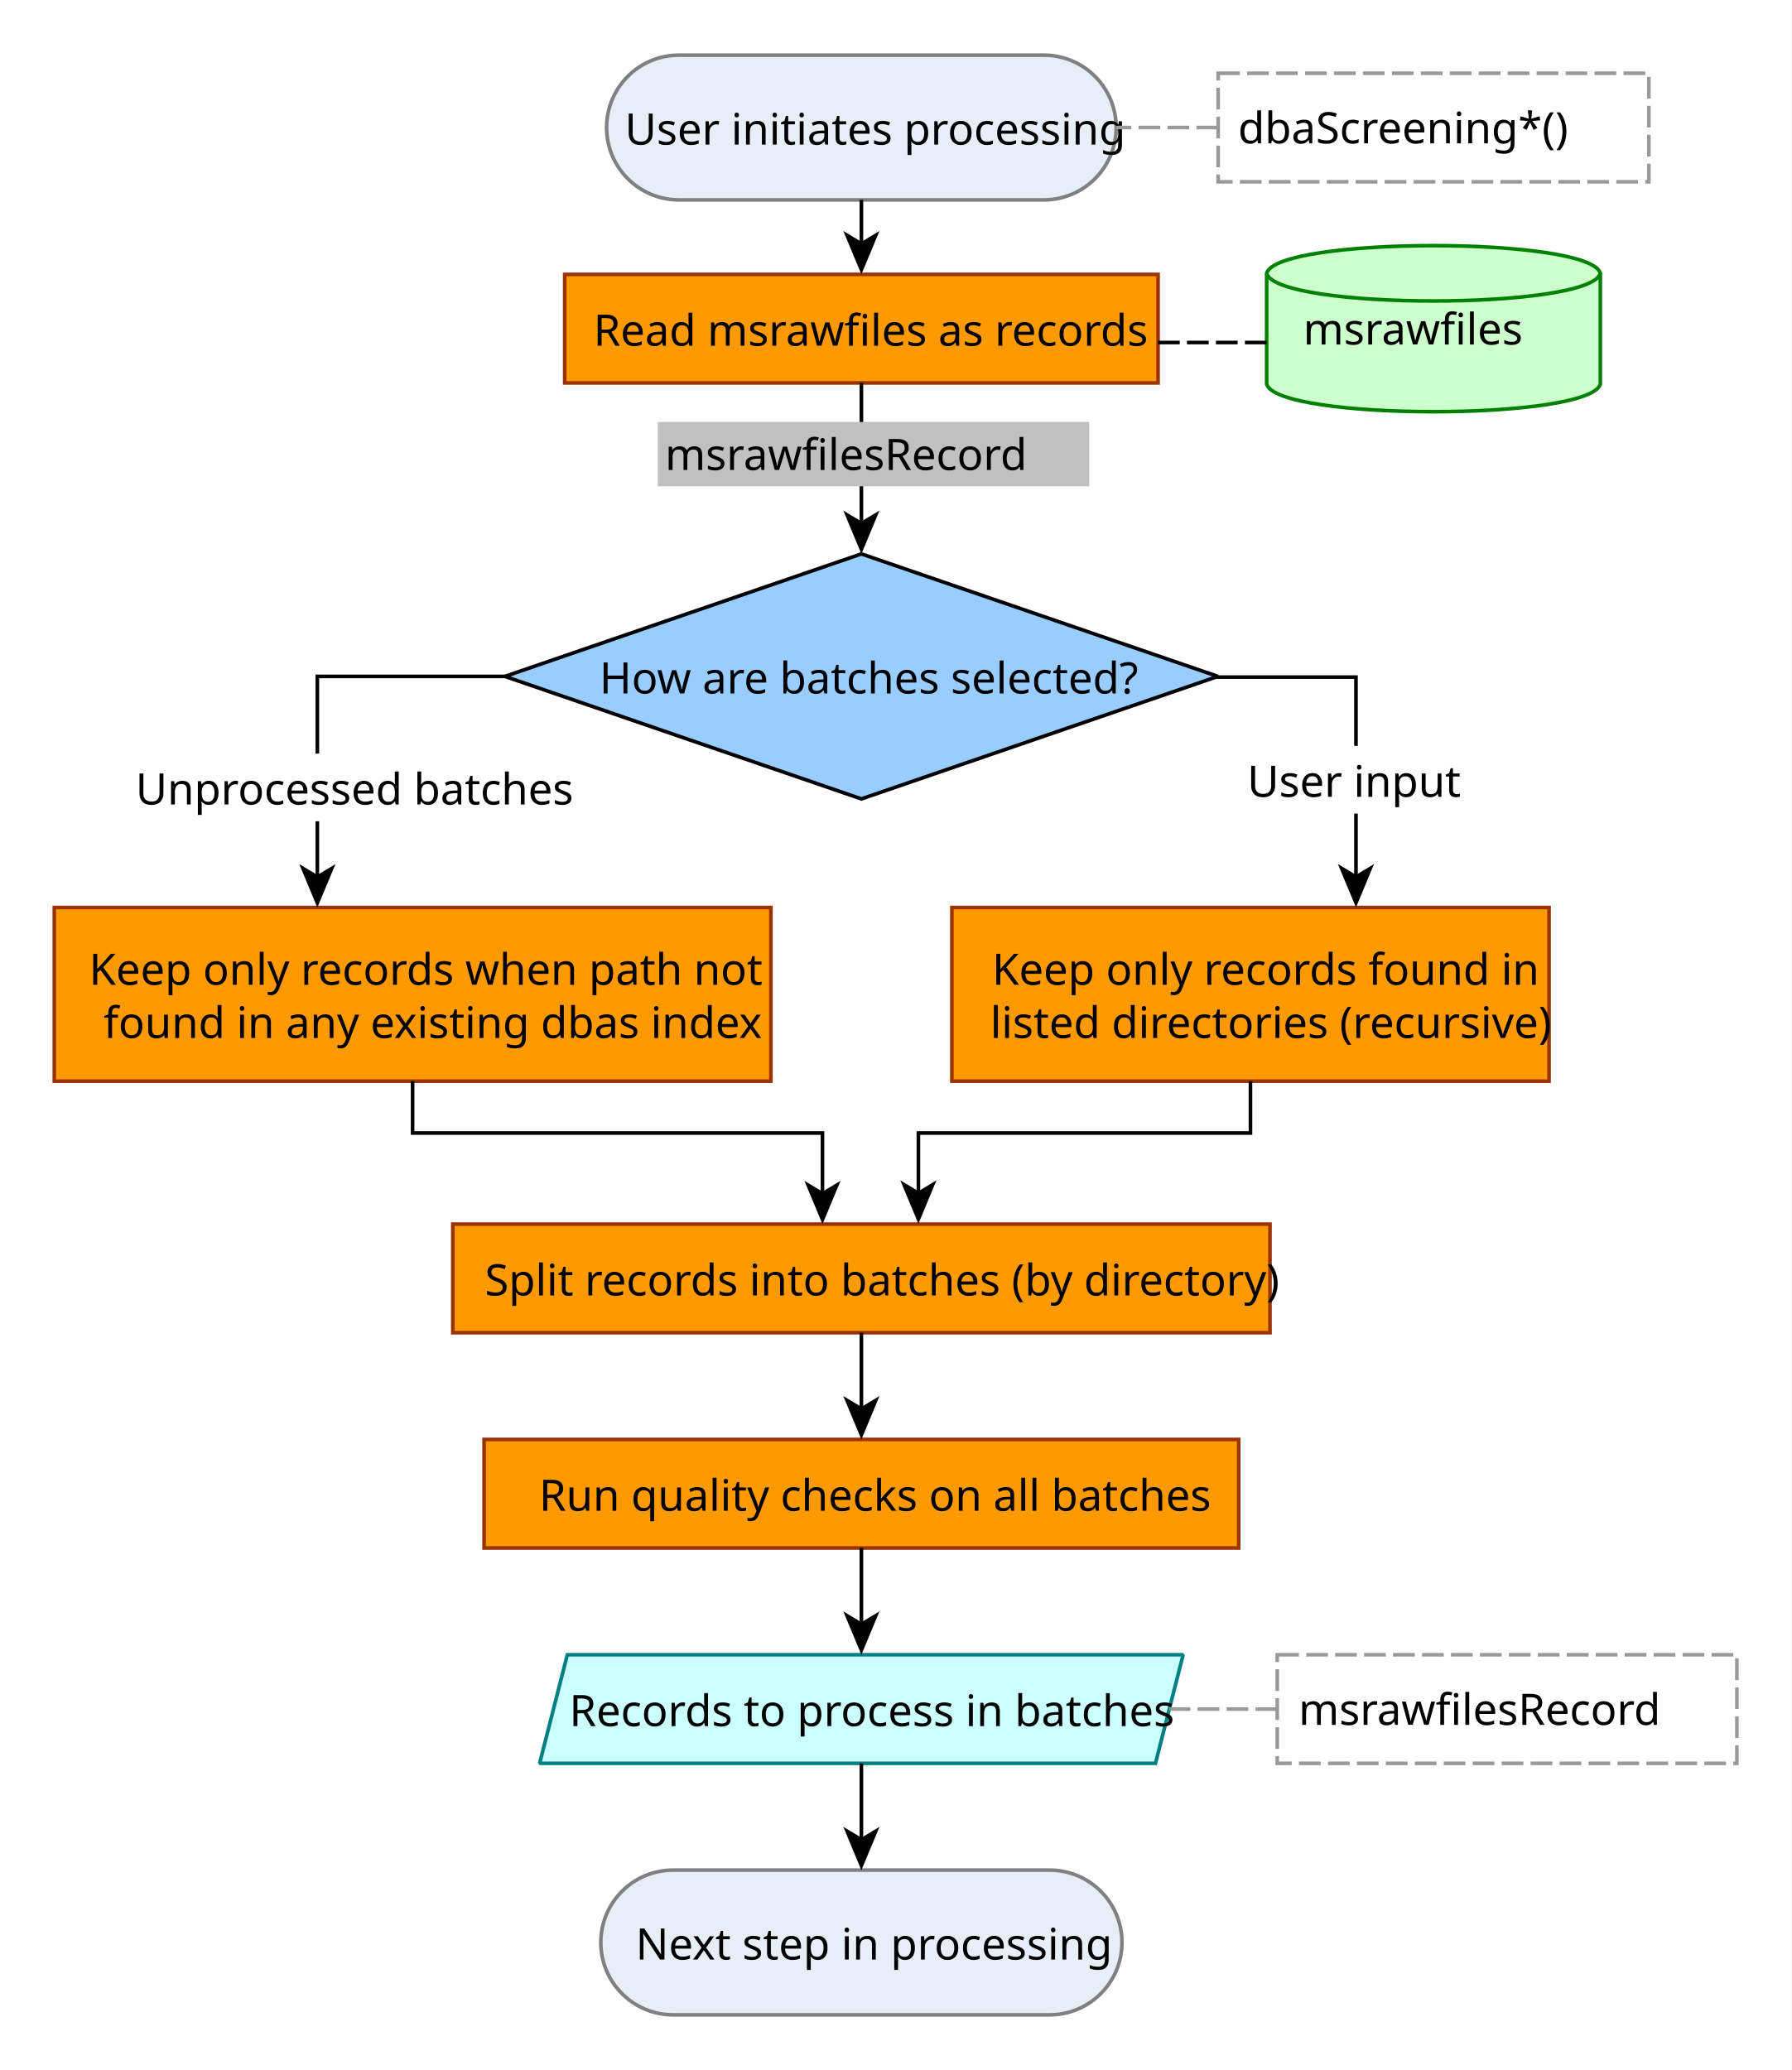
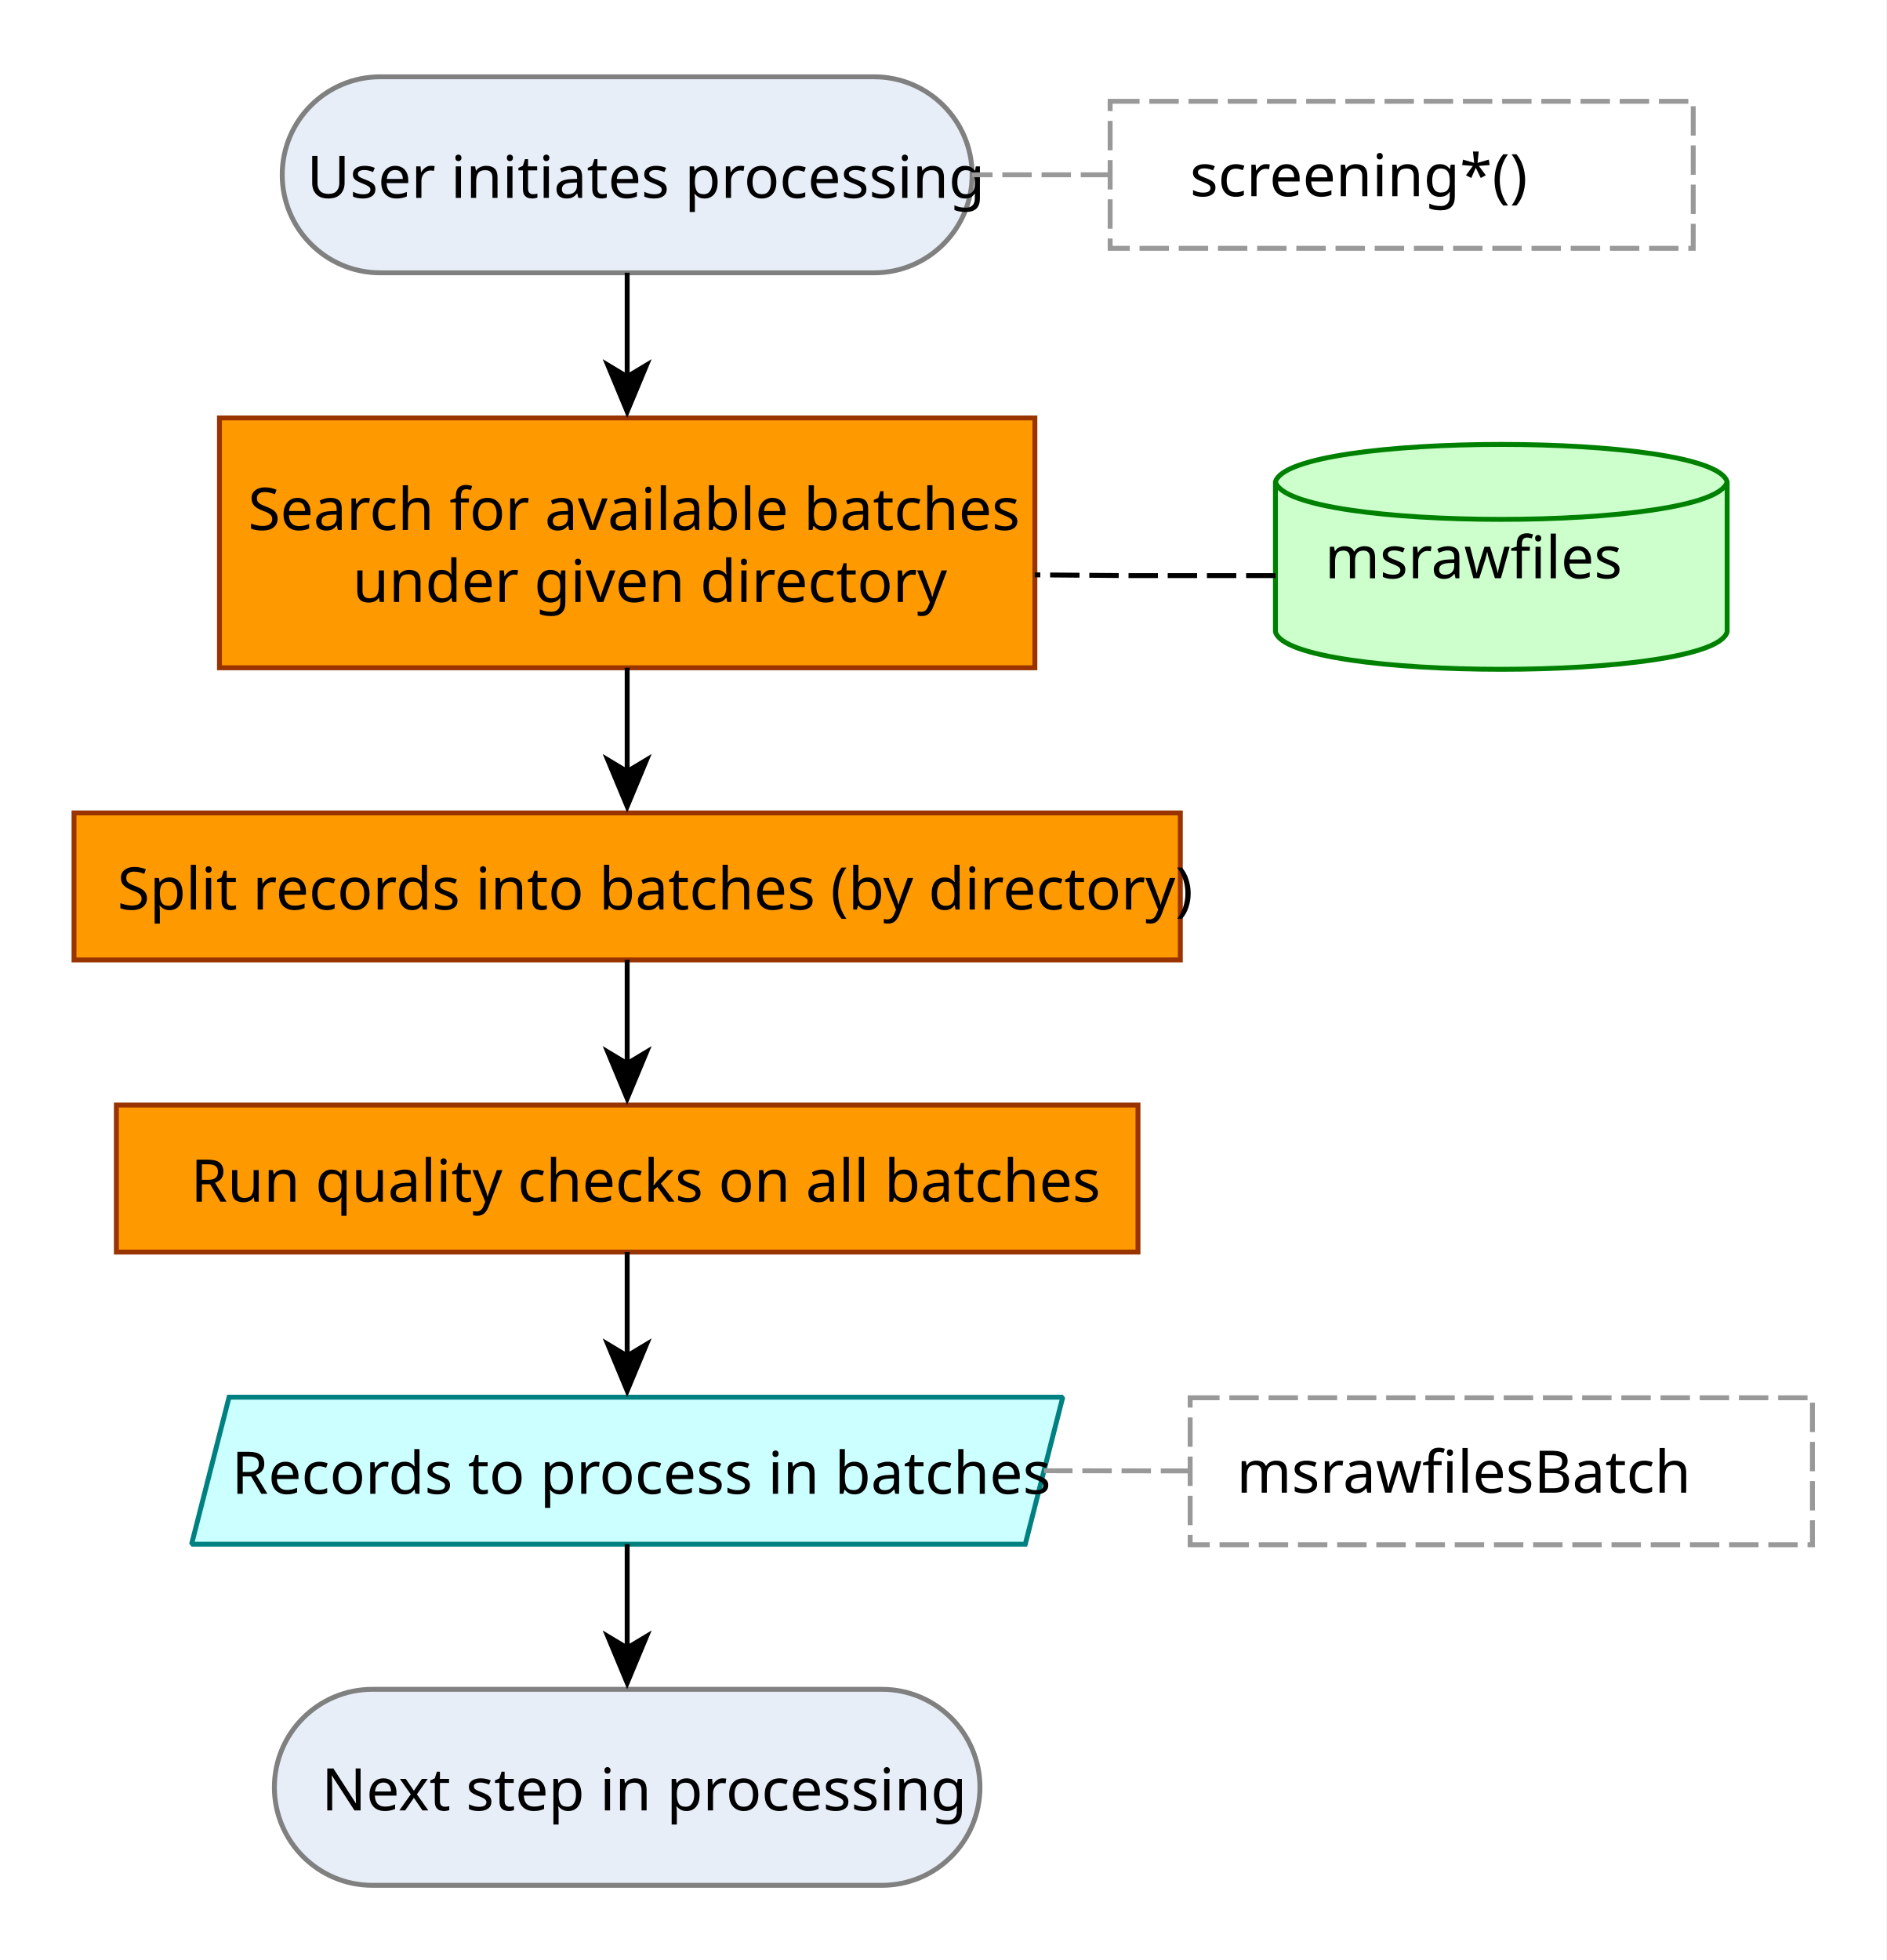
- <svg xmlns="http://www.w3.org/2000/svg" fill-opacity="1" color-rendering="auto" color-interpolation="auto" text-rendering="auto" stroke="black" stroke-linecap="square" width="495" stroke-miterlimit="10" shape-rendering="auto" stroke-opacity="1" fill="black" stroke-dasharray="none" font-weight="normal" stroke-width="1" height="572" font-family="'Dialog'" font-style="normal" stroke-linejoin="miter" font-size="12px" stroke-dashoffset="0" image-rendering="auto">
+ <svg xmlns="http://www.w3.org/2000/svg" fill-opacity="1" color-rendering="auto" color-interpolation="auto" text-rendering="auto" stroke="black" stroke-linecap="square" width="385" stroke-miterlimit="10" shape-rendering="auto" stroke-opacity="1" fill="black" stroke-dasharray="none" font-weight="normal" stroke-width="1" height="400" font-family="'Dialog'" font-style="normal" stroke-linejoin="miter" font-size="12px" stroke-dashoffset="0" image-rendering="auto">
  <defs id="genericDefs" />
  <g>
    <defs id="defs1">
      <clipPath clipPathUnits="userSpaceOnUse" id="clipPath1">
-         <path d="M0 0 L495 0 L495 572 L0 572 L0 0 Z" />
+         <path d="M0 0 L385 0 L385 400 L0 400 L0 0 Z" />
      </clipPath>
      <clipPath clipPathUnits="userSpaceOnUse" id="clipPath2">
-         <path d="M413 -34 L908 -34 L908 538 L413 538 L413 -34 Z" />
+         <path d="M523 138 L908 138 L908 538 L523 538 L523 138 Z" />
      </clipPath>
    </defs>
-     <g fill="white" text-rendering="geometricPrecision" shape-rendering="geometricPrecision" transform="translate(-413,34)" stroke="white">
-       <rect x="413" width="495" height="572" y="-34" clip-path="url(#clipPath2)" stroke="none" />
+     <g fill="white" text-rendering="geometricPrecision" shape-rendering="geometricPrecision" transform="translate(-523,-138)" stroke="white">
+       <rect x="523" width="385" height="400" y="138" clip-path="url(#clipPath2)" stroke="none" />
    </g>
-     <g fill="rgb(255,153,0)" text-rendering="geometricPrecision" shape-rendering="geometricPrecision" transform="matrix(1,0,0,1,-413,34)" stroke="rgb(255,153,0)">
-       <path d="M428 216.759 L626 216.759 L626 264.759 L428 264.759 Z" stroke="none" clip-path="url(#clipPath2)" />
+     <g fill="rgb(255,153,0)" text-rendering="geometricPrecision" shape-rendering="geometricPrecision" transform="matrix(1,0,0,1,-523,-138)" stroke="rgb(255,153,0)">
+       <path d="M546.75 363.522 L755.25 363.522 L755.25 393.522 L546.75 393.522 Z" stroke="none" clip-path="url(#clipPath2)" />
    </g>
-     <g stroke-linecap="butt" transform="matrix(1,0,0,1,-413,34)" fill="rgb(153,51,0)" text-rendering="geometricPrecision" shape-rendering="geometricPrecision" stroke="rgb(153,51,0)" stroke-miterlimit="1.45">
-       <path fill="none" d="M428 216.759 L626 216.759 L626 264.759 L428 264.759 Z" clip-path="url(#clipPath2)" />
-       <text x="437.609" y="238.122" clip-path="url(#clipPath2)" fill="black" font-family="sans-serif" stroke="none" xml:space="preserve">Keep only records when path not </text>
-       <text x="441.608" y="252.823" clip-path="url(#clipPath2)" fill="black" font-family="sans-serif" stroke="none" xml:space="preserve">found in any existing dbas index</text>
+     <g stroke-linecap="butt" transform="matrix(1,0,0,1,-523,-138)" fill="rgb(153,51,0)" text-rendering="geometricPrecision" shape-rendering="geometricPrecision" stroke="rgb(153,51,0)" stroke-miterlimit="1.45">
+       <path fill="none" d="M546.75 363.522 L755.25 363.522 L755.25 393.522 L546.75 393.522 Z" clip-path="url(#clipPath2)" />
+       <text x="561.949" y="383.236" clip-path="url(#clipPath2)" fill="black" font-family="sans-serif" stroke="none" xml:space="preserve">Run quality checks on all batches</text>
    </g>
-     <g fill="rgb(255,153,0)" text-rendering="geometricPrecision" shape-rendering="geometricPrecision" transform="matrix(1,0,0,1,-413,34)" stroke="rgb(255,153,0)">
-       <path d="M676 216.759 L841 216.759 L841 264.759 L676 264.759 Z" stroke="none" clip-path="url(#clipPath2)" />
+     <g fill="rgb(255,153,0)" text-rendering="geometricPrecision" shape-rendering="geometricPrecision" transform="matrix(1,0,0,1,-523,-138)" stroke="rgb(255,153,0)">
+       <path d="M538.106 303.903 L763.894 303.903 L763.894 333.903 L538.106 333.903 Z" stroke="none" clip-path="url(#clipPath2)" />
    </g>
-     <g stroke-linecap="butt" transform="matrix(1,0,0,1,-413,34)" fill="rgb(153,51,0)" text-rendering="geometricPrecision" shape-rendering="geometricPrecision" stroke="rgb(153,51,0)" stroke-miterlimit="1.45">
-       <path fill="none" d="M676 216.759 L841 216.759 L841 264.759 L676 264.759 Z" clip-path="url(#clipPath2)" />
-       <text x="687.121" y="238.122" clip-path="url(#clipPath2)" fill="black" font-family="sans-serif" stroke="none" xml:space="preserve">Keep only records found in</text>
-       <text x="683.48" y="252.823" clip-path="url(#clipPath2)" fill="black" font-family="sans-serif" stroke="none" xml:space="preserve"> listed directories (recursive)</text>
+     <g stroke-linecap="butt" transform="matrix(1,0,0,1,-523,-138)" fill="rgb(153,51,0)" text-rendering="geometricPrecision" shape-rendering="geometricPrecision" stroke="rgb(153,51,0)" stroke-miterlimit="1.45">
+       <path fill="none" d="M538.106 303.903 L763.894 303.903 L763.894 333.903 L538.106 333.903 Z" clip-path="url(#clipPath2)" />
+       <text x="546.958" y="323.617" clip-path="url(#clipPath2)" fill="black" font-family="sans-serif" stroke="none" xml:space="preserve">Split records into batches (by directory)</text>
    </g>
-     <g fill="rgb(255,153,0)" text-rendering="geometricPrecision" shape-rendering="geometricPrecision" transform="matrix(1,0,0,1,-413,34)" stroke="rgb(255,153,0)">
-       <path d="M546.75 363.759 L755.25 363.759 L755.25 393.759 L546.75 393.759 Z" stroke="none" clip-path="url(#clipPath2)" />
+     <g fill="rgb(204,255,255)" text-rendering="geometricPrecision" shape-rendering="geometricPrecision" transform="matrix(1,0,0,1,-523,-138)" stroke="rgb(204,255,255)">
+       <path d="M569.75 423.14 L739.9 423.14 L732.25 453.14 L562.1 453.14 Z" stroke="none" clip-path="url(#clipPath2)" />
    </g>
-     <g stroke-linecap="butt" transform="matrix(1,0,0,1,-413,34)" fill="rgb(153,51,0)" text-rendering="geometricPrecision" shape-rendering="geometricPrecision" stroke="rgb(153,51,0)" stroke-miterlimit="1.45">
-       <path fill="none" d="M546.75 363.759 L755.25 363.759 L755.25 393.759 L546.75 393.759 Z" clip-path="url(#clipPath2)" />
-       <text x="561.949" y="383.473" clip-path="url(#clipPath2)" fill="black" font-family="sans-serif" stroke="none" xml:space="preserve">Run quality checks on all batches</text>
+     <g stroke-linecap="butt" transform="matrix(1,0,0,1,-523,-138)" fill="teal" text-rendering="geometricPrecision" shape-rendering="geometricPrecision" stroke="teal" stroke-miterlimit="1.45">
+       <path fill="none" d="M569.75 423.14 L739.9 423.14 L732.25 453.14 L562.1 453.14 Z" clip-path="url(#clipPath2)" />
+       <text x="570.293" y="442.854" clip-path="url(#clipPath2)" fill="black" font-family="sans-serif" stroke="none" xml:space="preserve">Records to process in batches</text>
    </g>
-     <g fill="rgb(255,153,0)" text-rendering="geometricPrecision" shape-rendering="geometricPrecision" transform="matrix(1,0,0,1,-413,34)" stroke="rgb(255,153,0)">
-       <path d="M538.106 304.259 L763.894 304.259 L763.894 334.259 L538.106 334.259 Z" stroke="none" clip-path="url(#clipPath2)" />
+     <g fill="rgb(204,255,204)" text-rendering="geometricPrecision" shape-rendering="geometricPrecision" transform="matrix(1,0,0,1,-523,-138)" stroke="rgb(204,255,204)">
+       <path d="M783.304 236.347 C786.07 226.149 872.73 226.149 875.496 236.347 L875.496 266.942 C872.73 277.141 786.07 277.141 783.304 266.942 Z" stroke="none" clip-path="url(#clipPath2)" />
    </g>
-     <g stroke-linecap="butt" transform="matrix(1,0,0,1,-413,34)" fill="rgb(153,51,0)" text-rendering="geometricPrecision" shape-rendering="geometricPrecision" stroke="rgb(153,51,0)" stroke-miterlimit="1.45">
-       <path fill="none" d="M538.106 304.259 L763.894 304.259 L763.894 334.259 L538.106 334.259 Z" clip-path="url(#clipPath2)" />
-       <text x="546.958" y="323.973" clip-path="url(#clipPath2)" fill="black" font-family="sans-serif" stroke="none" xml:space="preserve">Split records into batches (by directory)</text>
+     <g stroke-linecap="butt" transform="matrix(1,0,0,1,-523,-138)" fill="green" text-rendering="geometricPrecision" shape-rendering="geometricPrecision" stroke="green" stroke-miterlimit="1.45">
+       <path fill="none" d="M783.304 236.347 C786.07 226.149 872.73 226.149 875.496 236.347 L875.496 266.942 C872.73 277.141 786.07 277.141 783.304 266.942 Z" clip-path="url(#clipPath2)" />
+       <path fill="none" d="M875.496 236.347 C872.73 246.545 786.07 246.545 783.304 236.347" clip-path="url(#clipPath2)" />
+       <text x="793.394" y="256.019" clip-path="url(#clipPath2)" fill="black" font-family="'Arial monospaced for SAP'" stroke="none" xml:space="preserve">msrawfiles</text>
    </g>
-     <g fill="rgb(204,255,255)" text-rendering="geometricPrecision" shape-rendering="geometricPrecision" transform="matrix(1,0,0,1,-413,34)" stroke="rgb(204,255,255)">
-       <path d="M569.75 423.259 L739.9 423.259 L732.25 453.259 L562.1 453.259 Z" stroke="none" clip-path="url(#clipPath2)" />
+     <g fill="rgb(255,153,0)" text-rendering="geometricPrecision" shape-rendering="geometricPrecision" transform="matrix(1,0,0,1,-523,-138)" stroke="rgb(255,153,0)">
+       <rect x="567.791" width="166.419" height="50.992" y="223.293" clip-path="url(#clipPath2)" stroke="none" />
    </g>
-     <g stroke-linecap="butt" transform="matrix(1,0,0,1,-413,34)" fill="teal" text-rendering="geometricPrecision" shape-rendering="geometricPrecision" stroke="teal" stroke-miterlimit="1.45">
-       <path fill="none" d="M569.75 423.259 L739.9 423.259 L732.25 453.259 L562.1 453.259 Z" clip-path="url(#clipPath2)" />
-       <text x="570.293" y="442.973" clip-path="url(#clipPath2)" fill="black" font-family="sans-serif" stroke="none" xml:space="preserve">Records to process in batches</text>
+     <g stroke-linecap="butt" transform="matrix(1,0,0,1,-523,-138)" fill="rgb(153,51,0)" text-rendering="geometricPrecision" shape-rendering="geometricPrecision" stroke="rgb(153,51,0)" stroke-miterlimit="1.45">
+       <rect fill="none" x="567.791" width="166.419" height="50.992" y="223.293" clip-path="url(#clipPath2)" />
+       <text x="573.621" y="246.152" clip-path="url(#clipPath2)" fill="black" font-family="sans-serif" stroke="none" xml:space="preserve">Search for available batches </text>
+       <text x="594.97" y="260.853" clip-path="url(#clipPath2)" fill="black" font-family="sans-serif" stroke="none" xml:space="preserve">under given directory</text>
    </g>
-     <g fill="rgb(204,255,204)" text-rendering="geometricPrecision" shape-rendering="geometricPrecision" transform="matrix(1,0,0,1,-413,34)" stroke="rgb(204,255,204)">
-       <path d="M762.975 41.522 C765.741 31.323 852.401 31.323 855.167 41.522 L855.167 72.117 C852.401 82.315 765.741 82.315 762.975 72.117 Z" stroke="none" clip-path="url(#clipPath2)" />
+     <g fill="rgb(232,238,247)" text-rendering="geometricPrecision" shape-rendering="geometricPrecision" transform="matrix(1,0,0,1,-523,-138)" stroke="rgb(232,238,247)">
+       <rect x="580.6" y="153.674" clip-path="url(#clipPath2)" width="140.8" rx="20" ry="20" height="40" stroke="none" />
    </g>
-     <g stroke-linecap="butt" transform="matrix(1,0,0,1,-413,34)" fill="green" text-rendering="geometricPrecision" shape-rendering="geometricPrecision" stroke="green" stroke-miterlimit="1.45">
-       <path fill="none" d="M762.975 41.522 C765.741 31.323 852.401 31.323 855.167 41.522 L855.167 72.117 C852.401 82.315 765.741 82.315 762.975 72.117 Z" clip-path="url(#clipPath2)" />
-       <path fill="none" d="M855.167 41.522 C852.401 51.72 765.741 51.72 762.975 41.522" clip-path="url(#clipPath2)" />
-       <text x="773.065" y="61.194" clip-path="url(#clipPath2)" fill="black" font-family="'Arial monospaced for SAP'" stroke="none" xml:space="preserve">msrawfiles</text>
+     <g stroke-linecap="butt" transform="matrix(1,0,0,1,-523,-138)" fill="gray" text-rendering="geometricPrecision" shape-rendering="geometricPrecision" stroke="gray" stroke-miterlimit="1.45">
+       <rect x="580.6" y="153.674" clip-path="url(#clipPath2)" fill="none" width="140.8" rx="20" ry="20" height="40" />
+       <text x="585.639" y="178.388" clip-path="url(#clipPath2)" fill="black" font-family="sans-serif" stroke="none" xml:space="preserve">User initiates processing</text>
    </g>
-     <g fill="rgb(255,153,0)" text-rendering="geometricPrecision" shape-rendering="geometricPrecision" transform="matrix(1,0,0,1,-413,34)" stroke="rgb(255,153,0)">
-       <rect x="569.025" width="163.95" height="30" y="41.819" clip-path="url(#clipPath2)" stroke="none" />
-     </g>
-     <g stroke-linecap="butt" transform="matrix(1,0,0,1,-413,34)" fill="rgb(153,51,0)" text-rendering="geometricPrecision" shape-rendering="geometricPrecision" stroke="rgb(153,51,0)" stroke-miterlimit="1.45">
-       <rect fill="none" x="569.025" width="163.95" height="30" y="41.819" clip-path="url(#clipPath2)" />
-       <text x="576.976" y="61.533" clip-path="url(#clipPath2)" fill="black" font-family="sans-serif" stroke="none" xml:space="preserve">Read msrawfiles as records</text>
-     </g>
-     <g fill="rgb(153,204,255)" text-rendering="geometricPrecision" shape-rendering="geometricPrecision" transform="matrix(1,0,0,1,-413,34)" stroke="rgb(153,204,255)">
-       <path d="M651 119.061 L749.494 152.91 L651 186.759 L552.506 152.91 Z" stroke="none" clip-path="url(#clipPath2)" />
-     </g>
-     <g text-rendering="geometricPrecision" stroke-miterlimit="1.45" shape-rendering="geometricPrecision" transform="matrix(1,0,0,1,-413,34)" stroke-linecap="butt">
-       <path fill="none" d="M651 119.061 L749.494 152.91 L651 186.759 L552.506 152.91 Z" clip-path="url(#clipPath2)" />
-       <text x="578.625" xml:space="preserve" y="157.624" clip-path="url(#clipPath2)" font-family="sans-serif" stroke="none">How are batches selected?</text>
-     </g>
-     <g fill="rgb(232,238,247)" text-rendering="geometricPrecision" shape-rendering="geometricPrecision" transform="matrix(1,0,0,1,-413,34)" stroke="rgb(232,238,247)">
-       <rect x="580.6" y="-18.76" clip-path="url(#clipPath2)" width="140.8" rx="20" ry="20" height="40" stroke="none" />
-     </g>
-     <g stroke-linecap="butt" transform="matrix(1,0,0,1,-413,34)" fill="gray" text-rendering="geometricPrecision" shape-rendering="geometricPrecision" stroke="gray" stroke-miterlimit="1.45">
-       <rect x="580.6" y="-18.76" clip-path="url(#clipPath2)" fill="none" width="140.8" rx="20" ry="20" height="40" />
-       <text x="585.639" y="5.954" clip-path="url(#clipPath2)" fill="black" font-family="sans-serif" stroke="none" xml:space="preserve">User initiates processing</text>
-     </g>
-     <g fill="rgb(232,238,247)" text-rendering="geometricPrecision" shape-rendering="geometricPrecision" transform="matrix(1,0,0,1,-413,34)" stroke="rgb(232,238,247)">
+     <g fill="rgb(232,238,247)" text-rendering="geometricPrecision" shape-rendering="geometricPrecision" transform="matrix(1,0,0,1,-523,-138)" stroke="rgb(232,238,247)">
      <rect x="579" y="482.759" clip-path="url(#clipPath2)" width="144" rx="20" ry="20" height="40" stroke="none" />
    </g>
-     <g stroke-linecap="butt" transform="matrix(1,0,0,1,-413,34)" fill="gray" text-rendering="geometricPrecision" shape-rendering="geometricPrecision" stroke="gray" stroke-miterlimit="1.45">
+     <g stroke-linecap="butt" transform="matrix(1,0,0,1,-523,-138)" fill="gray" text-rendering="geometricPrecision" shape-rendering="geometricPrecision" stroke="gray" stroke-miterlimit="1.45">
      <rect x="579" y="482.759" clip-path="url(#clipPath2)" fill="none" width="144" rx="20" ry="20" height="40" />
      <text x="588.636" y="507.473" clip-path="url(#clipPath2)" fill="black" font-family="sans-serif" stroke="none" xml:space="preserve">Next step in processing</text>
    </g>
-     <g stroke-linecap="butt" transform="matrix(1,0,0,1,-413,34)" fill="rgb(153,153,153)" text-rendering="geometricPrecision" shape-rendering="geometricPrecision" stroke-dasharray="6,2" stroke="rgb(153,153,153)" stroke-miterlimit="1.45">
-       <rect fill="none" x="749.571" width="119" height="30" y="-13.76" clip-path="url(#clipPath2)" />
+     <g stroke-linecap="butt" transform="matrix(1,0,0,1,-523,-138)" fill="rgb(153,153,153)" text-rendering="geometricPrecision" shape-rendering="geometricPrecision" stroke-dasharray="6,2" stroke="rgb(153,153,153)" stroke-miterlimit="1.45">
+       <rect fill="none" x="749.571" width="119" height="30" y="158.674" clip-path="url(#clipPath2)" />
    </g>
-     <g text-rendering="geometricPrecision" stroke-miterlimit="1.45" shape-rendering="geometricPrecision" font-family="'Arial monospaced for SAP'" transform="matrix(1,0,0,1,-413,34)" stroke-linecap="butt">
-       <text x="755.062" xml:space="preserve" y="5.614" clip-path="url(#clipPath2)" stroke="none">dbaScreening*()</text>
+     <g text-rendering="geometricPrecision" stroke-miterlimit="1.45" shape-rendering="geometricPrecision" font-family="'Arial monospaced for SAP'" transform="matrix(1,0,0,1,-523,-138)" stroke-linecap="butt">
+       <text x="765.864" xml:space="preserve" y="178.048" clip-path="url(#clipPath2)" stroke="none">screening*()</text>
    </g>
-     <g stroke-linecap="butt" transform="matrix(1,0,0,1,-413,34)" fill="rgb(153,153,153)" text-rendering="geometricPrecision" shape-rendering="geometricPrecision" stroke-dasharray="6,2" stroke="rgb(153,153,153)" stroke-miterlimit="1.45">
+     <g stroke-linecap="butt" transform="matrix(1,0,0,1,-523,-138)" fill="rgb(153,153,153)" text-rendering="geometricPrecision" shape-rendering="geometricPrecision" stroke-dasharray="6,2" stroke="rgb(153,153,153)" stroke-miterlimit="1.45">
      <rect fill="none" x="765.9" width="127" height="30" y="423.259" clip-path="url(#clipPath2)" />
    </g>
-     <g text-rendering="geometricPrecision" stroke-miterlimit="1.45" shape-rendering="geometricPrecision" font-family="'Arial monospaced for SAP'" transform="matrix(1,0,0,1,-413,34)" stroke-linecap="butt">
-       <text x="771.791" xml:space="preserve" y="442.633" clip-path="url(#clipPath2)" stroke="none">msrawfilesRecord</text>
-       <path fill="none" d="M527 264.75 L527 279.084 L640.25 279.084 L640.25 296.283" clip-path="url(#clipPath2)" />
-       <path d="M640.25 304.283 L645.25 292.283 L640.25 295.283 L635.25 292.283 Z" clip-path="url(#clipPath2)" stroke="none" />
-       <path fill="none" d="M758.5 264.75 L758.5 279.084 L666.75 279.084 L666.75 296.157" clip-path="url(#clipPath2)" />
-       <path d="M666.75 304.157 L671.75 292.157 L666.75 295.157 L661.75 292.157 Z" clip-path="url(#clipPath2)" stroke="none" />
-       <path fill="none" d="M651 334.279 L651 355.773" clip-path="url(#clipPath2)" />
-       <path d="M651 363.773 L656 351.773 L651 354.773 L646 351.773 Z" clip-path="url(#clipPath2)" stroke="none" />
-       <path fill="none" d="M651 393.729 L651 415.264" clip-path="url(#clipPath2)" />
-       <path d="M651 423.264 L656 411.264 L651 414.264 L646 411.264 Z" clip-path="url(#clipPath2)" stroke="none" />
-       <path fill="none" stroke-dasharray="6,2" d="M762.959 60.647 L732.961 60.647" clip-path="url(#clipPath2)" />
-       <path fill="none" d="M651 71.842 L651 111.082" clip-path="url(#clipPath2)" />
-       <path d="M651 119.082 L656 107.082 L651 110.082 L646 107.082 Z" clip-path="url(#clipPath2)" stroke="none" />
-       <rect x="594.746" y="82.602" clip-path="url(#clipPath2)" fill="silver" width="119.219" height="17.787" stroke="none" />
-       <text x="596.746" xml:space="preserve" y="95.87" clip-path="url(#clipPath2)" stroke="none">msrawfilesRecord</text>
-       <path fill="none" d="M552.539 152.91 L500.684 152.91 L500.684 208.78" clip-path="url(#clipPath2)" />
-       <path d="M500.684 216.78 L505.684 204.78 L500.684 207.78 L495.684 204.78 Z" clip-path="url(#clipPath2)" stroke="none" />
-       <rect x="448.466" y="174.239" clip-path="url(#clipPath2)" fill="white" width="120.068" height="18.701" stroke="none" />
-       <text x="450.466" xml:space="preserve" y="188.304" clip-path="url(#clipPath2)" font-family="sans-serif" stroke="none">Unprocessed batches</text>
-       <path fill="none" d="M748.883 153.106 L787.651 153.106 L787.651 208.748" clip-path="url(#clipPath2)" />
-       <path d="M787.651 216.748 L792.651 204.748 L787.651 207.748 L782.651 204.748 Z" clip-path="url(#clipPath2)" stroke="none" />
-       <rect x="755.618" y="172.113" clip-path="url(#clipPath2)" fill="white" width="58.691" height="18.701" stroke="none" />
-       <text x="757.618" xml:space="preserve" y="186.178" clip-path="url(#clipPath2)" font-family="sans-serif" stroke="none">User input</text>
-       <path fill="none" d="M651 21.241 L651 33.819" clip-path="url(#clipPath2)" />
-       <path d="M651 41.819 L656 29.819 L651 32.819 L646 29.819 Z" clip-path="url(#clipPath2)" stroke="none" />
-       <path fill="none" d="M651 453.282 L651 474.804" clip-path="url(#clipPath2)" />
-       <path d="M651 482.804 L656 470.804 L651 473.804 L646 470.804 Z" clip-path="url(#clipPath2)" stroke="none" />
+     <g text-rendering="geometricPrecision" stroke-miterlimit="1.45" shape-rendering="geometricPrecision" font-family="'Arial monospaced for SAP'" transform="matrix(1,0,0,1,-523,-138)" stroke-linecap="butt">
+       <text x="775.391" xml:space="preserve" y="442.633" clip-path="url(#clipPath2)" stroke="none">msrawfilesBatch</text>
+       <path fill="none" d="M651 333.895 L651 355.486" clip-path="url(#clipPath2)" />
+       <path d="M651 363.486 L656 351.486 L651 354.486 L646 351.486 Z" clip-path="url(#clipPath2)" stroke="none" />
+       <path fill="none" d="M651 393.528 L651 415.132" clip-path="url(#clipPath2)" />
+       <path d="M651 423.132 L656 411.132 L651 414.132 L646 411.132 Z" clip-path="url(#clipPath2)" stroke="none" />
+       <path fill="none" stroke-dasharray="6,2" d="M783.32 255.472 L753.205 255.472 L753.205 255.472 L734.188 255.318" clip-path="url(#clipPath2)" />
+       <path fill="none" d="M651 274.285 L651 295.87" clip-path="url(#clipPath2)" />
+       <path d="M651 303.87 L656 291.87 L651 294.87 L646 291.87 Z" clip-path="url(#clipPath2)" stroke="none" />
+       <path fill="none" d="M651 193.663 L651 215.293" clip-path="url(#clipPath2)" />
+       <path d="M651 223.293 L656 211.293 L651 214.293 L646 211.293 Z" clip-path="url(#clipPath2)" stroke="none" />
+       <path fill="none" d="M651 453.127 L651 474.741" clip-path="url(#clipPath2)" />
+       <path d="M651 482.741 L656 470.741 L651 473.741 L646 470.741 Z" clip-path="url(#clipPath2)" stroke="none" />
    </g>
-     <g stroke-linecap="butt" transform="matrix(1,0,0,1,-413,34)" fill="rgb(153,153,153)" text-rendering="geometricPrecision" shape-rendering="geometricPrecision" stroke-dasharray="6,2" stroke="rgb(153,153,153)" stroke-miterlimit="1.45">
-       <path fill="none" d="M749.571 1.24 L721.415 1.24" clip-path="url(#clipPath2)" />
-       <path fill="none" d="M765.9 438.259 L736.08 438.259" clip-path="url(#clipPath2)" />
+     <g stroke-linecap="butt" transform="matrix(1,0,0,1,-523,-138)" fill="rgb(153,153,153)" text-rendering="geometricPrecision" shape-rendering="geometricPrecision" stroke-dasharray="6,2" stroke="rgb(153,153,153)" stroke-miterlimit="1.45">
+       <path fill="none" d="M749.571 173.674 L721.415 173.674" clip-path="url(#clipPath2)" />
+       <path fill="none" d="M765.9 438.187 L736.08 438.153" clip-path="url(#clipPath2)" />
    </g>
  </g>
</svg>
